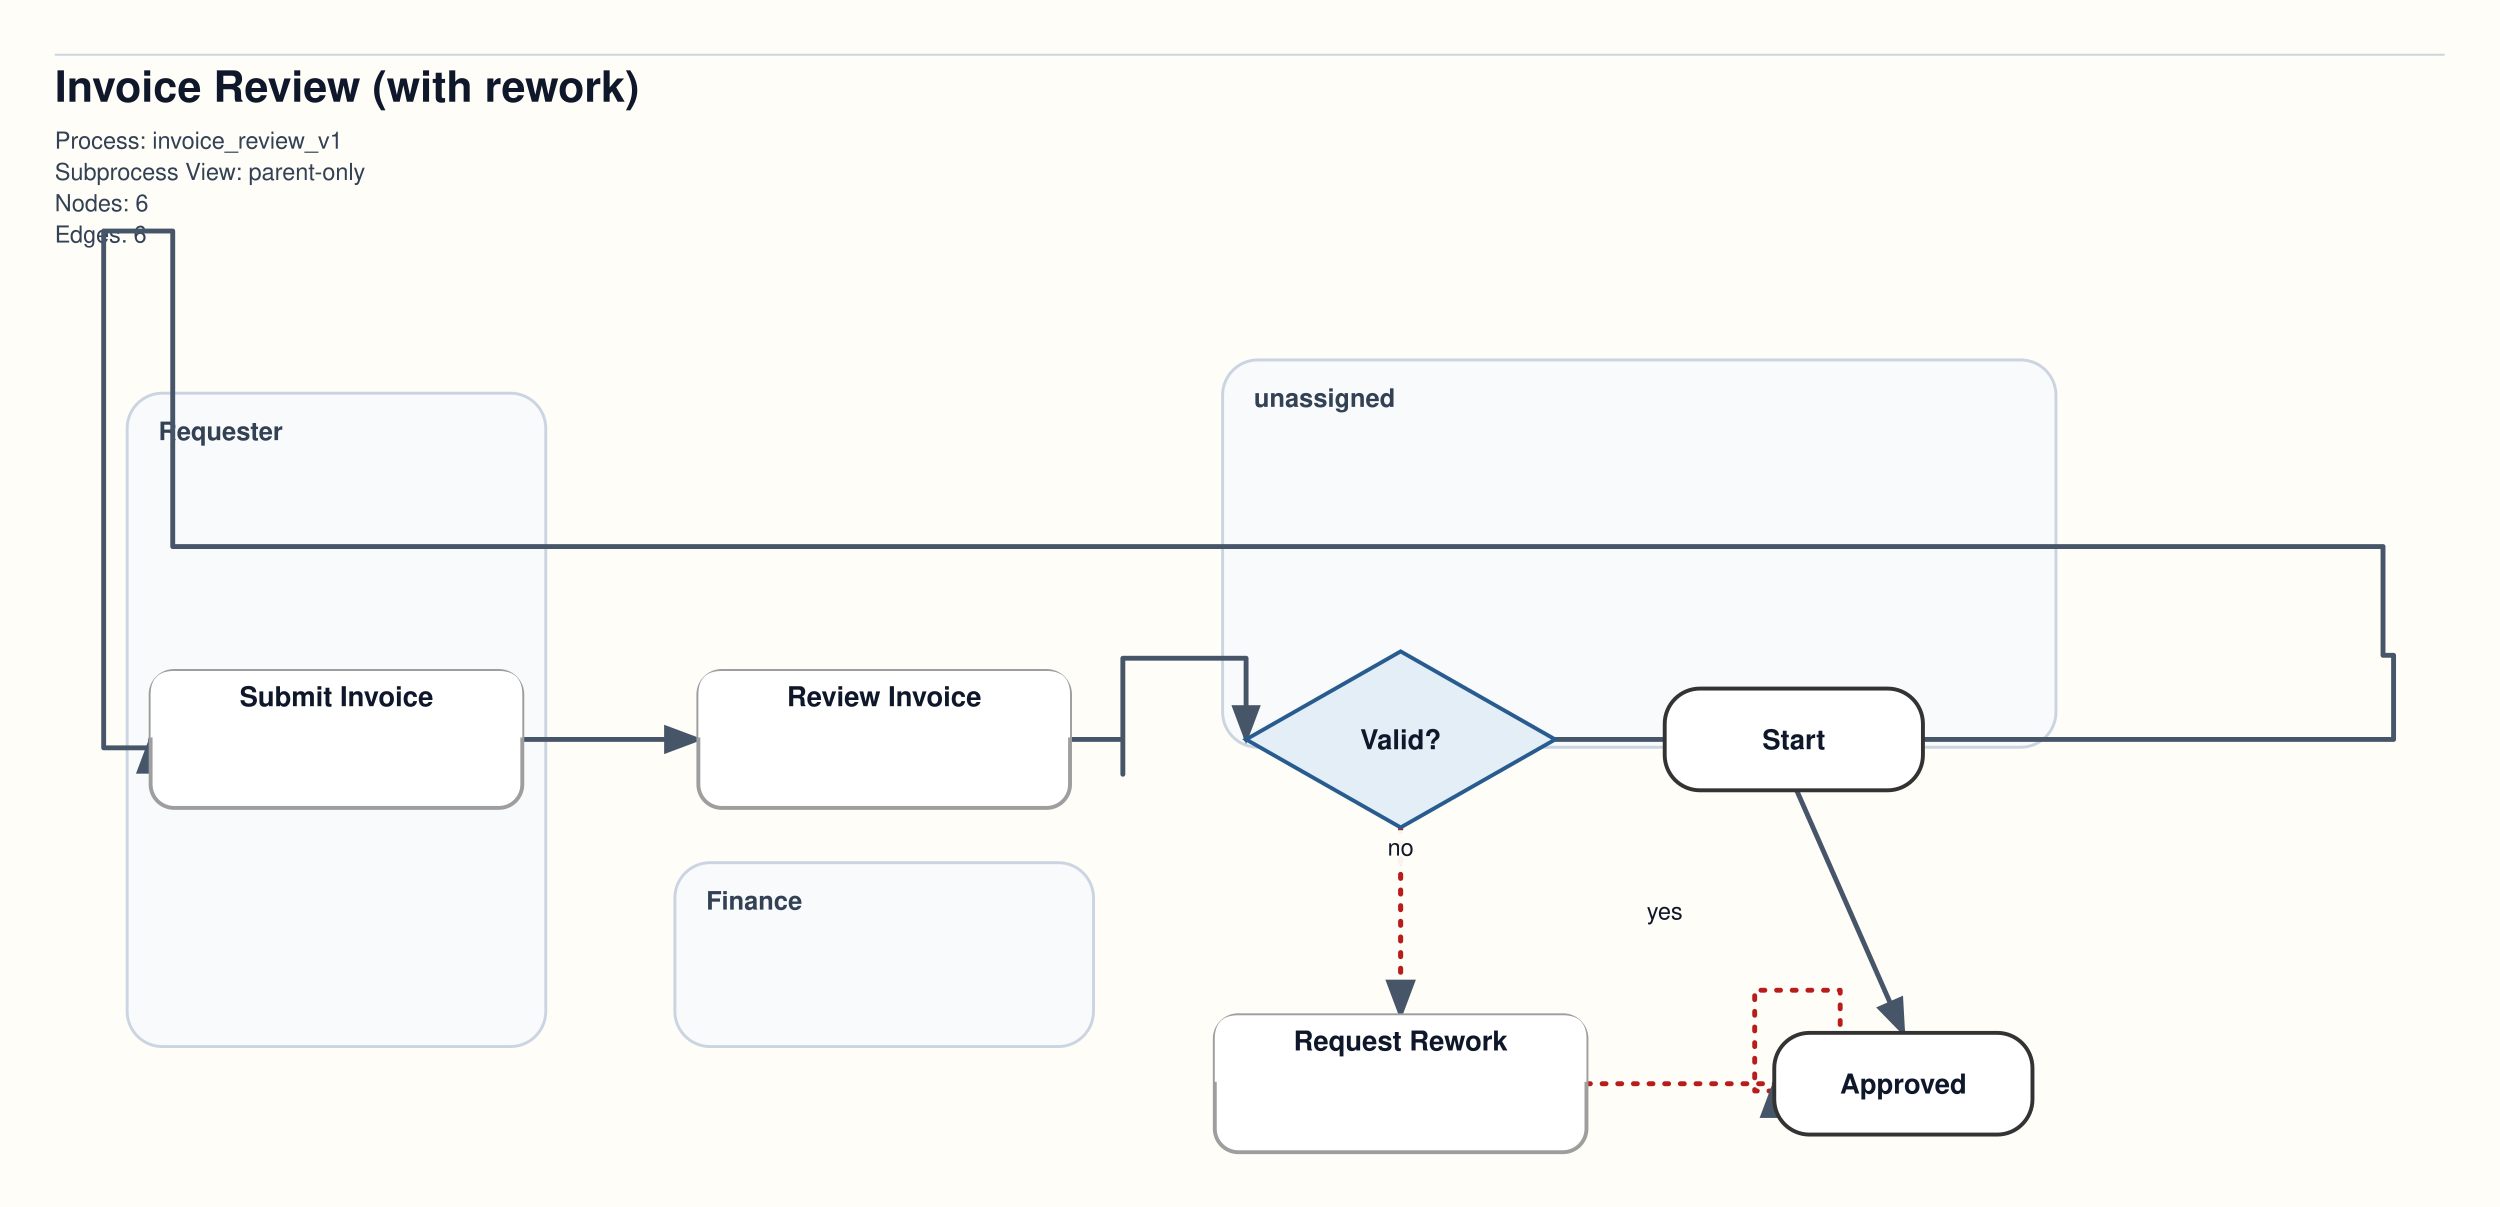
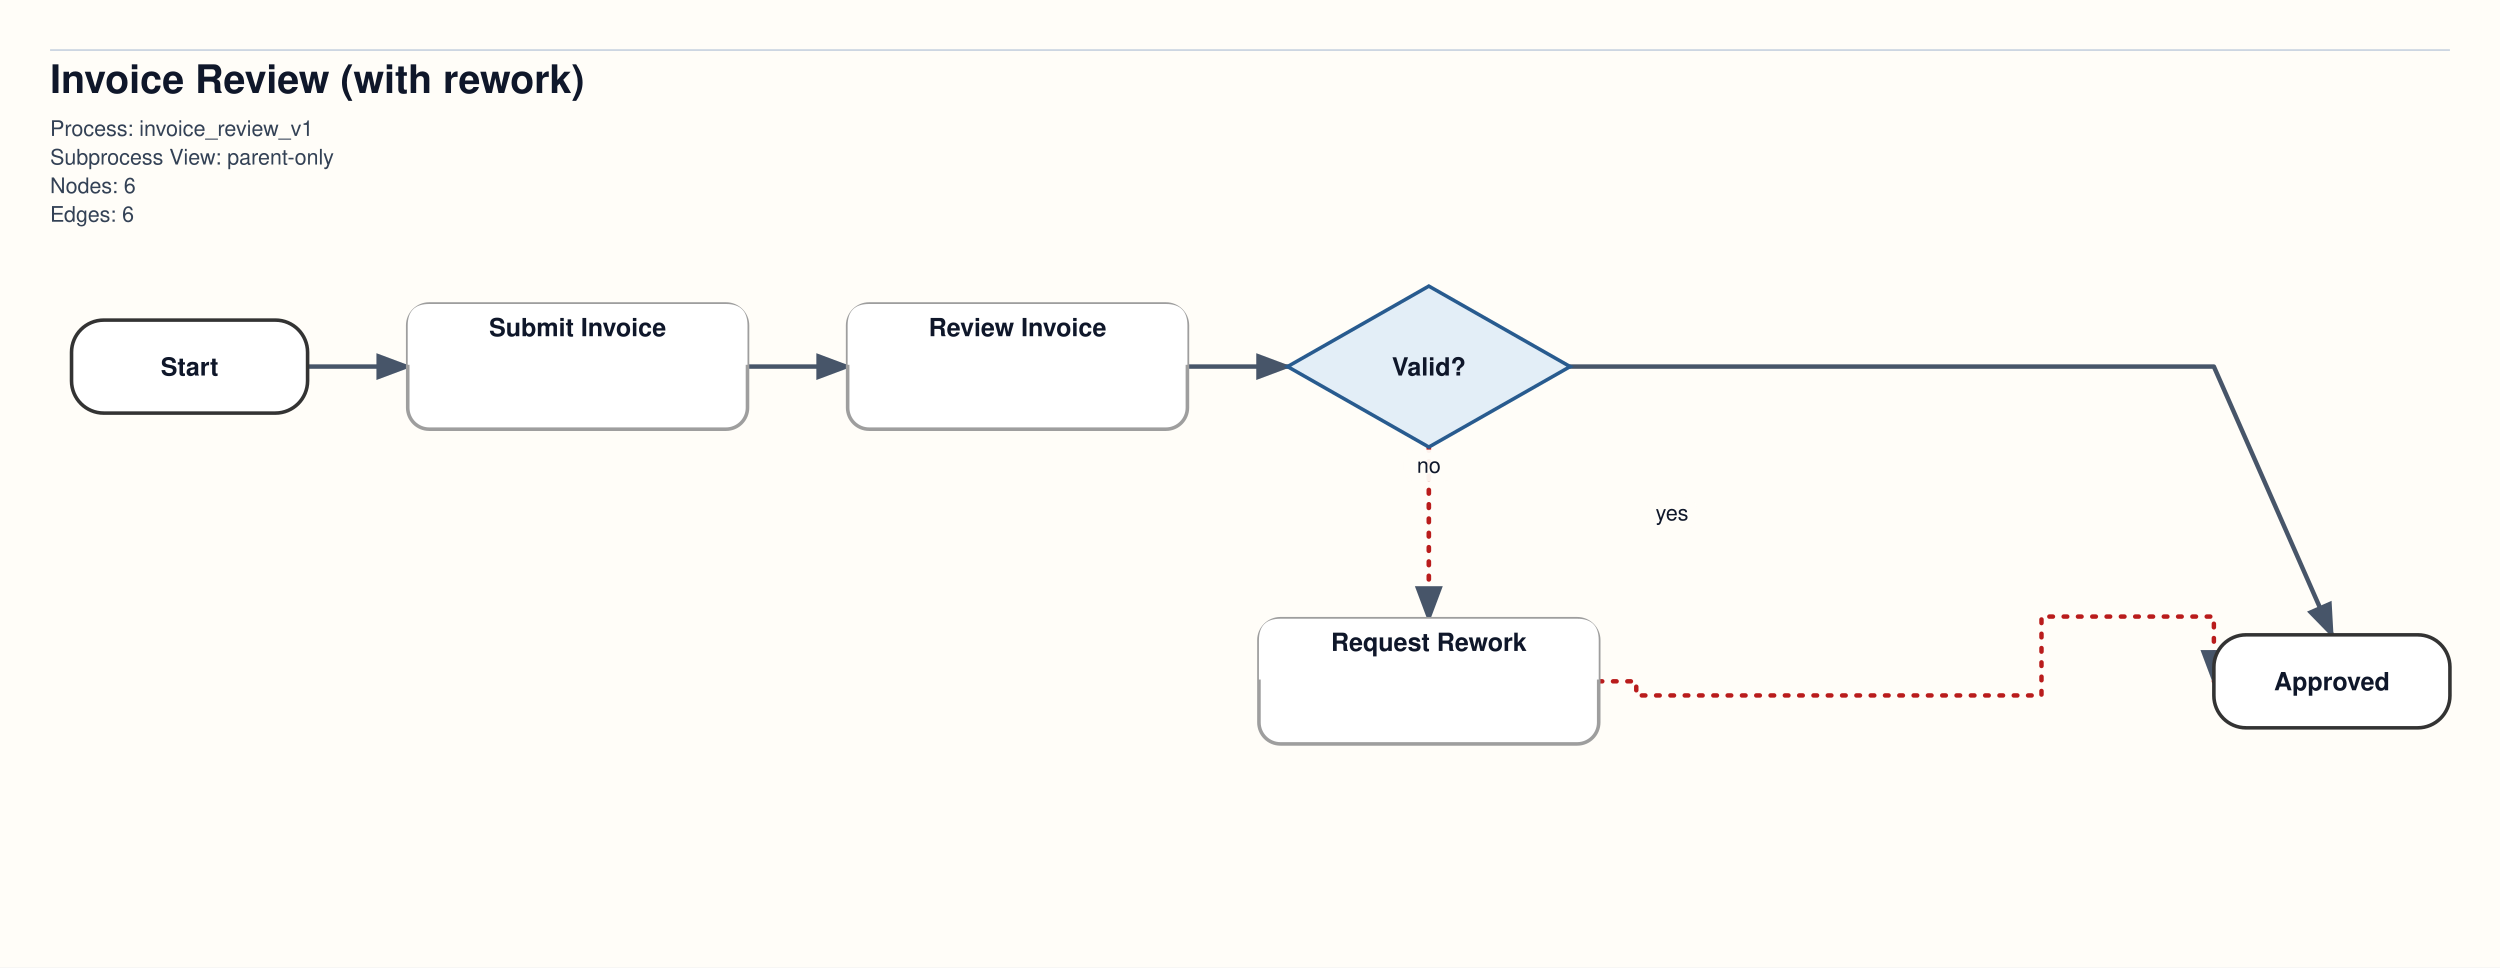
- <svg xmlns="http://www.w3.org/2000/svg" width="1278" height="617" viewBox="0 0 1278 617" data-flo-artifact-kind="svg" data-flo-backend="svg" data-flo-diagram="sppm" data-flo-layout-engine="elk" data-sppm-publication-page-id="main-p1">
+ <svg xmlns="http://www.w3.org/2000/svg" width="1398" height="541" viewBox="0 0 1398 541" data-flo-artifact-kind="svg" data-flo-backend="svg" data-flo-diagram="sppm" data-flo-layout-engine="elk" data-sppm-publication-page-id="main-p1">
  <defs>
    <marker id="flo-sppm-arrow" markerWidth="8" markerHeight="6" refX="7" refY="3" orient="auto" markerUnits="strokeWidth">
      <path d="M0,0 L8,3 L0,6 z" fill="#475569" />
    </marker>
  </defs>
  <rect width="100%" height="100%" fill="#fffdf8" />
  <g data-sppm-publication-band="header">
-     <line x1="28.0" y1="28.0" x2="1249.7" y2="28.0" stroke="#cbd5e1" stroke-width="1" />
+     <line x1="28.0" y1="28.0" x2="1370.0" y2="28.0" stroke="#cbd5e1" stroke-width="1" />
    <text x="28.0" y="52.0" font-family="Helvetica" font-size="22" font-weight="700" fill="#0f172a">Invoice Review (with rework)</text>
    <text x="28.0" y="76.0" font-family="Helvetica" font-size="12" fill="#334155">Process: invoice_review_v1</text>
    <text x="28.0" y="92.0" font-family="Helvetica" font-size="12" fill="#334155">Subprocess View: parent-only</text>
    <text x="28.0" y="108.0" font-family="Helvetica" font-size="12" fill="#334155">Nodes: 6</text>
    <text x="28.0" y="124.0" font-family="Helvetica" font-size="12" fill="#334155">Edges: 6</text>
  </g>
  <g transform="translate(28.0,148.0)">
-     <g data-lane-id="requester">
-       <rect x="37.0" y="53.0" width="214.0" height="334.0" rx="18" fill="#f8fafc" stroke="#cbd5e1" stroke-width="1.5" />
-       <text x="53.0" y="77.0" font-family="Helvetica" font-size="13" font-weight="700" fill="#334155">Requester</text>
-     </g>
-     <g data-lane-id="finance">
-       <rect x="317.0" y="293.0" width="214.0" height="94.0" rx="18" fill="#f8fafc" stroke="#cbd5e1" stroke-width="1.5" />
-       <text x="333.0" y="317.0" font-family="Helvetica" font-size="13" font-weight="700" fill="#334155">Finance</text>
-     </g>
-     <g data-lane-id="unassigned">
-       <rect x="597.0" y="36.0" width="426.0" height="198.0" rx="18" fill="#f8fafc" stroke="#cbd5e1" stroke-width="1.5" />
-       <text x="613.0" y="60.0" font-family="Helvetica" font-size="13" font-weight="700" fill="#334155">unassigned</text>
-     </g>
    <g data-edge-source="decision" data-edge-target="approve" data-edge-kind="direct">
-       <polyline points="767.0,230.0 879.0,230.0 945.0,380.0" fill="none" stroke="#475569" stroke-width="2.5" stroke-linecap="round" stroke-linejoin="round" marker-end="url(#flo-sppm-arrow)" />
-       <rect x="809.0" y="309.0" width="28.0" height="18.0" rx="7" fill="#fffdf8" fill-opacity="0.95" />
-       <text x="823.0" y="322.0" text-anchor="middle" font-family="Helvetica" font-size="12" fill="#0f172a">yes</text>
+       <polyline points="850.0,57.0 1210.0,57.0 1276.0,207.0" fill="none" stroke="#475569" stroke-width="2.5" stroke-linecap="round" stroke-linejoin="round" marker-end="url(#flo-sppm-arrow)" />
+       <rect x="893.0" y="130.0" width="28.0" height="18.0" rx="7" fill="#fffdf8" fill-opacity="0.95" />
+       <text x="907.0" y="143.0" text-anchor="middle" font-family="Helvetica" font-size="12" fill="#0f172a">yes</text>
    </g>
    <g data-edge-source="decision" data-edge-target="rework" data-edge-kind="rework" data-edge-rework-variant="branch">
-       <polyline points="688.0,275.0 688.0,371.0" fill="none" stroke="#b91c1c" stroke-width="2.6" stroke-linecap="round" stroke-linejoin="round" marker-end="url(#flo-sppm-arrow)" stroke-dasharray="2 6" />
-       <rect x="674.0" y="276.4" width="28.0" height="18.0" rx="7" fill="#fffdf8" fill-opacity="0.95" />
-       <text x="688.0" y="289.4" text-anchor="middle" font-family="Helvetica" font-size="12" fill="#0f172a">no</text>
+       <polyline points="771.0,102.0 771.0,198.0" fill="none" stroke="#b91c1c" stroke-width="2.6" stroke-linecap="round" stroke-linejoin="round" marker-end="url(#flo-sppm-arrow)" stroke-dasharray="2 6" />
+       <rect x="757.0" y="103.4" width="28.0" height="18.0" rx="7" fill="#fffdf8" fill-opacity="0.95" />
+       <text x="771.0" y="116.4" text-anchor="middle" font-family="Helvetica" font-size="12" fill="#0f172a">no</text>
    </g>
    <g data-edge-source="review" data-edge-target="decision" data-edge-kind="direct">
-       <polyline points="519.0,230.0 546.0,230.0 546.0,247.8 546.0,188.5 609.0,188.5 609.0,230.0" fill="none" stroke="#475569" stroke-width="2.5" stroke-linecap="round" stroke-linejoin="round" marker-end="url(#flo-sppm-arrow)" />
+       <polyline points="636.0,57.0 692.0,57.0" fill="none" stroke="#475569" stroke-width="2.5" stroke-linecap="round" stroke-linejoin="round" marker-end="url(#flo-sppm-arrow)" />
    </g>
    <g data-edge-source="rework" data-edge-target="approve" data-edge-kind="rework">
-       <polyline points="783.0,406.0 912.7,406.0 912.7,358.2 869.0,358.2 869.0,409.7 879.0,409.7 879.0,406.0" fill="none" stroke="#b91c1c" stroke-width="2.5" stroke-linecap="round" stroke-linejoin="round" marker-end="url(#flo-sppm-arrow)" stroke-dasharray="2 6" />
+       <polyline points="866.0,233.0 887.0,233.0 887.0,240.9 1113.6,240.9 1113.6,196.8 1210.0,196.8 1210.0,233.0" fill="none" stroke="#b91c1c" stroke-width="2.5" stroke-linecap="round" stroke-linejoin="round" marker-end="url(#flo-sppm-arrow)" stroke-dasharray="2 6" />
    </g>
    <g data-edge-source="start" data-edge-target="submit" data-edge-kind="direct">
-       <polyline points="955.0,230.0 1195.6,230.0 1195.6,187.0 1190.2,187.0 1190.2,131.4 60.3,131.4 60.3,-29.9 25.0,-29.9 25.0,234.3 49.0,234.3 49.0,230.0" fill="none" stroke="#475569" stroke-width="2.5" stroke-linecap="round" stroke-linejoin="round" marker-end="url(#flo-sppm-arrow)" />
+       <polyline points="144.0,57.0 200.0,57.0" fill="none" stroke="#475569" stroke-width="2.5" stroke-linecap="round" stroke-linejoin="round" marker-end="url(#flo-sppm-arrow)" />
    </g>
    <g data-edge-source="submit" data-edge-target="review" data-edge-kind="direct">
-       <polyline points="239.0,230.0 329.0,230.0" fill="none" stroke="#475569" stroke-width="2.5" stroke-linecap="round" stroke-linejoin="round" marker-end="url(#flo-sppm-arrow)" />
+       <polyline points="390.0,57.0 446.0,57.0" fill="none" stroke="#475569" stroke-width="2.5" stroke-linecap="round" stroke-linejoin="round" marker-end="url(#flo-sppm-arrow)" />
    </g>
    <g data-node-id="start" data-node-kind="start">
-       <rect x="823.0" y="204.0" width="132.0" height="52.0" rx="18" fill="#FFFFFF" stroke="#333333" stroke-width="2" />
-       <text x="889.0" y="235.0" text-anchor="middle" font-family="Helvetica" font-size="14" font-weight="600" fill="#0f172a">Start</text>
+       <rect x="12.0" y="31.0" width="132.0" height="52.0" rx="18" fill="#FFFFFF" stroke="#333333" stroke-width="2" />
+       <text x="78.0" y="62.0" text-anchor="middle" font-family="Helvetica" font-size="14" font-weight="600" fill="#0f172a">Start</text>
    </g>
    <g data-node-id="submit" data-node-kind="task">
-       <rect x="49.0" y="195.0" width="190.0" height="70.0" rx="12" fill="white" stroke="#9E9E9E" stroke-width="2" />
-       <path data-node-header="top-rounded" d="M 61.0 195.0 L 227.0 195.0 Q 239.0 195.0 239.0 207.0 L 239.0 229.0 L 49.0 229.0 L 49.0 207.0 Q 49.0 195.0 61.0 195.0 Z" fill="#FFFFFF" stroke="none" />
-       <text x="144.0" y="213.0" text-anchor="middle" font-family="Helvetica" font-size="14" font-weight="600" fill="#0f172a">Submit Invoice</text>
+       <rect x="200.0" y="22.0" width="190.0" height="70.0" rx="12" fill="white" stroke="#9E9E9E" stroke-width="2" />
+       <path data-node-header="top-rounded" d="M 212.0 22.0 L 378.0 22.0 Q 390.0 22.0 390.0 34.0 L 390.0 56.0 L 200.0 56.0 L 200.0 34.0 Q 200.0 22.0 212.0 22.0 Z" fill="#FFFFFF" stroke="none" />
+       <text x="295.0" y="40.0" text-anchor="middle" font-family="Helvetica" font-size="14" font-weight="600" fill="#0f172a">Submit Invoice</text>
    </g>
    <g data-node-id="review" data-node-kind="task">
-       <rect x="329.0" y="195.0" width="190.0" height="70.0" rx="12" fill="white" stroke="#9E9E9E" stroke-width="2" />
-       <path data-node-header="top-rounded" d="M 341.0 195.0 L 507.0 195.0 Q 519.0 195.0 519.0 207.0 L 519.0 229.0 L 329.0 229.0 L 329.0 207.0 Q 329.0 195.0 341.0 195.0 Z" fill="#FFFFFF" stroke="none" />
-       <text x="424.0" y="213.0" text-anchor="middle" font-family="Helvetica" font-size="14" font-weight="600" fill="#0f172a">Review Invoice</text>
+       <rect x="446.0" y="22.0" width="190.0" height="70.0" rx="12" fill="white" stroke="#9E9E9E" stroke-width="2" />
+       <path data-node-header="top-rounded" d="M 458.0 22.0 L 624.0 22.0 Q 636.0 22.0 636.0 34.0 L 636.0 56.0 L 446.0 56.0 L 446.0 34.0 Q 446.0 22.0 458.0 22.0 Z" fill="#FFFFFF" stroke="none" />
+       <text x="541.0" y="40.0" text-anchor="middle" font-family="Helvetica" font-size="14" font-weight="600" fill="#0f172a">Review Invoice</text>
    </g>
    <g data-node-id="decision" data-node-kind="decision">
-       <polygon points="688.0,185.0 767.0,230.0 688.0,275.0 609.0,230.0" fill="#E3EEF7" stroke="#285B8F" stroke-width="2" />
-       <text x="688.0" y="235.0" text-anchor="middle" font-family="Helvetica" font-size="14" font-weight="600" fill="#0f172a">Valid?</text>
+       <polygon points="771.0,12.0 850.0,57.0 771.0,102.0 692.0,57.0" fill="#E3EEF7" stroke="#285B8F" stroke-width="2" />
+       <text x="771.0" y="62.0" text-anchor="middle" font-family="Helvetica" font-size="14" font-weight="600" fill="#0f172a">Valid?</text>
    </g>
    <g data-node-id="rework" data-node-kind="task">
-       <rect x="593.0" y="371.0" width="190.0" height="70.0" rx="12" fill="white" stroke="#9E9E9E" stroke-width="2" />
-       <path data-node-header="top-rounded" d="M 605.0 371.0 L 771.0 371.0 Q 783.0 371.0 783.0 383.0 L 783.0 405.0 L 593.0 405.0 L 593.0 383.0 Q 593.0 371.0 605.0 371.0 Z" fill="#FFFFFF" stroke="none" />
-       <text x="688.0" y="389.0" text-anchor="middle" font-family="Helvetica" font-size="14" font-weight="600" fill="#0f172a">Request Rework</text>
+       <rect x="676.0" y="198.0" width="190.0" height="70.0" rx="12" fill="white" stroke="#9E9E9E" stroke-width="2" />
+       <path data-node-header="top-rounded" d="M 688.0 198.0 L 854.0 198.0 Q 866.0 198.0 866.0 210.0 L 866.0 232.0 L 676.0 232.0 L 676.0 210.0 Q 676.0 198.0 688.0 198.0 Z" fill="#FFFFFF" stroke="none" />
+       <text x="771.0" y="216.0" text-anchor="middle" font-family="Helvetica" font-size="14" font-weight="600" fill="#0f172a">Request Rework</text>
    </g>
    <g data-node-id="approve" data-node-kind="end">
-       <rect x="879.0" y="380.0" width="132.0" height="52.0" rx="18" fill="#FFFFFF" stroke="#333333" stroke-width="2" />
-       <text x="945.0" y="411.0" text-anchor="middle" font-family="Helvetica" font-size="14" font-weight="600" fill="#0f172a">Approved</text>
+       <rect x="1210.0" y="207.0" width="132.0" height="52.0" rx="18" fill="#FFFFFF" stroke="#333333" stroke-width="2" />
+       <text x="1276.0" y="238.0" text-anchor="middle" font-family="Helvetica" font-size="14" font-weight="600" fill="#0f172a">Approved</text>
    </g>
  </g>
</svg>
